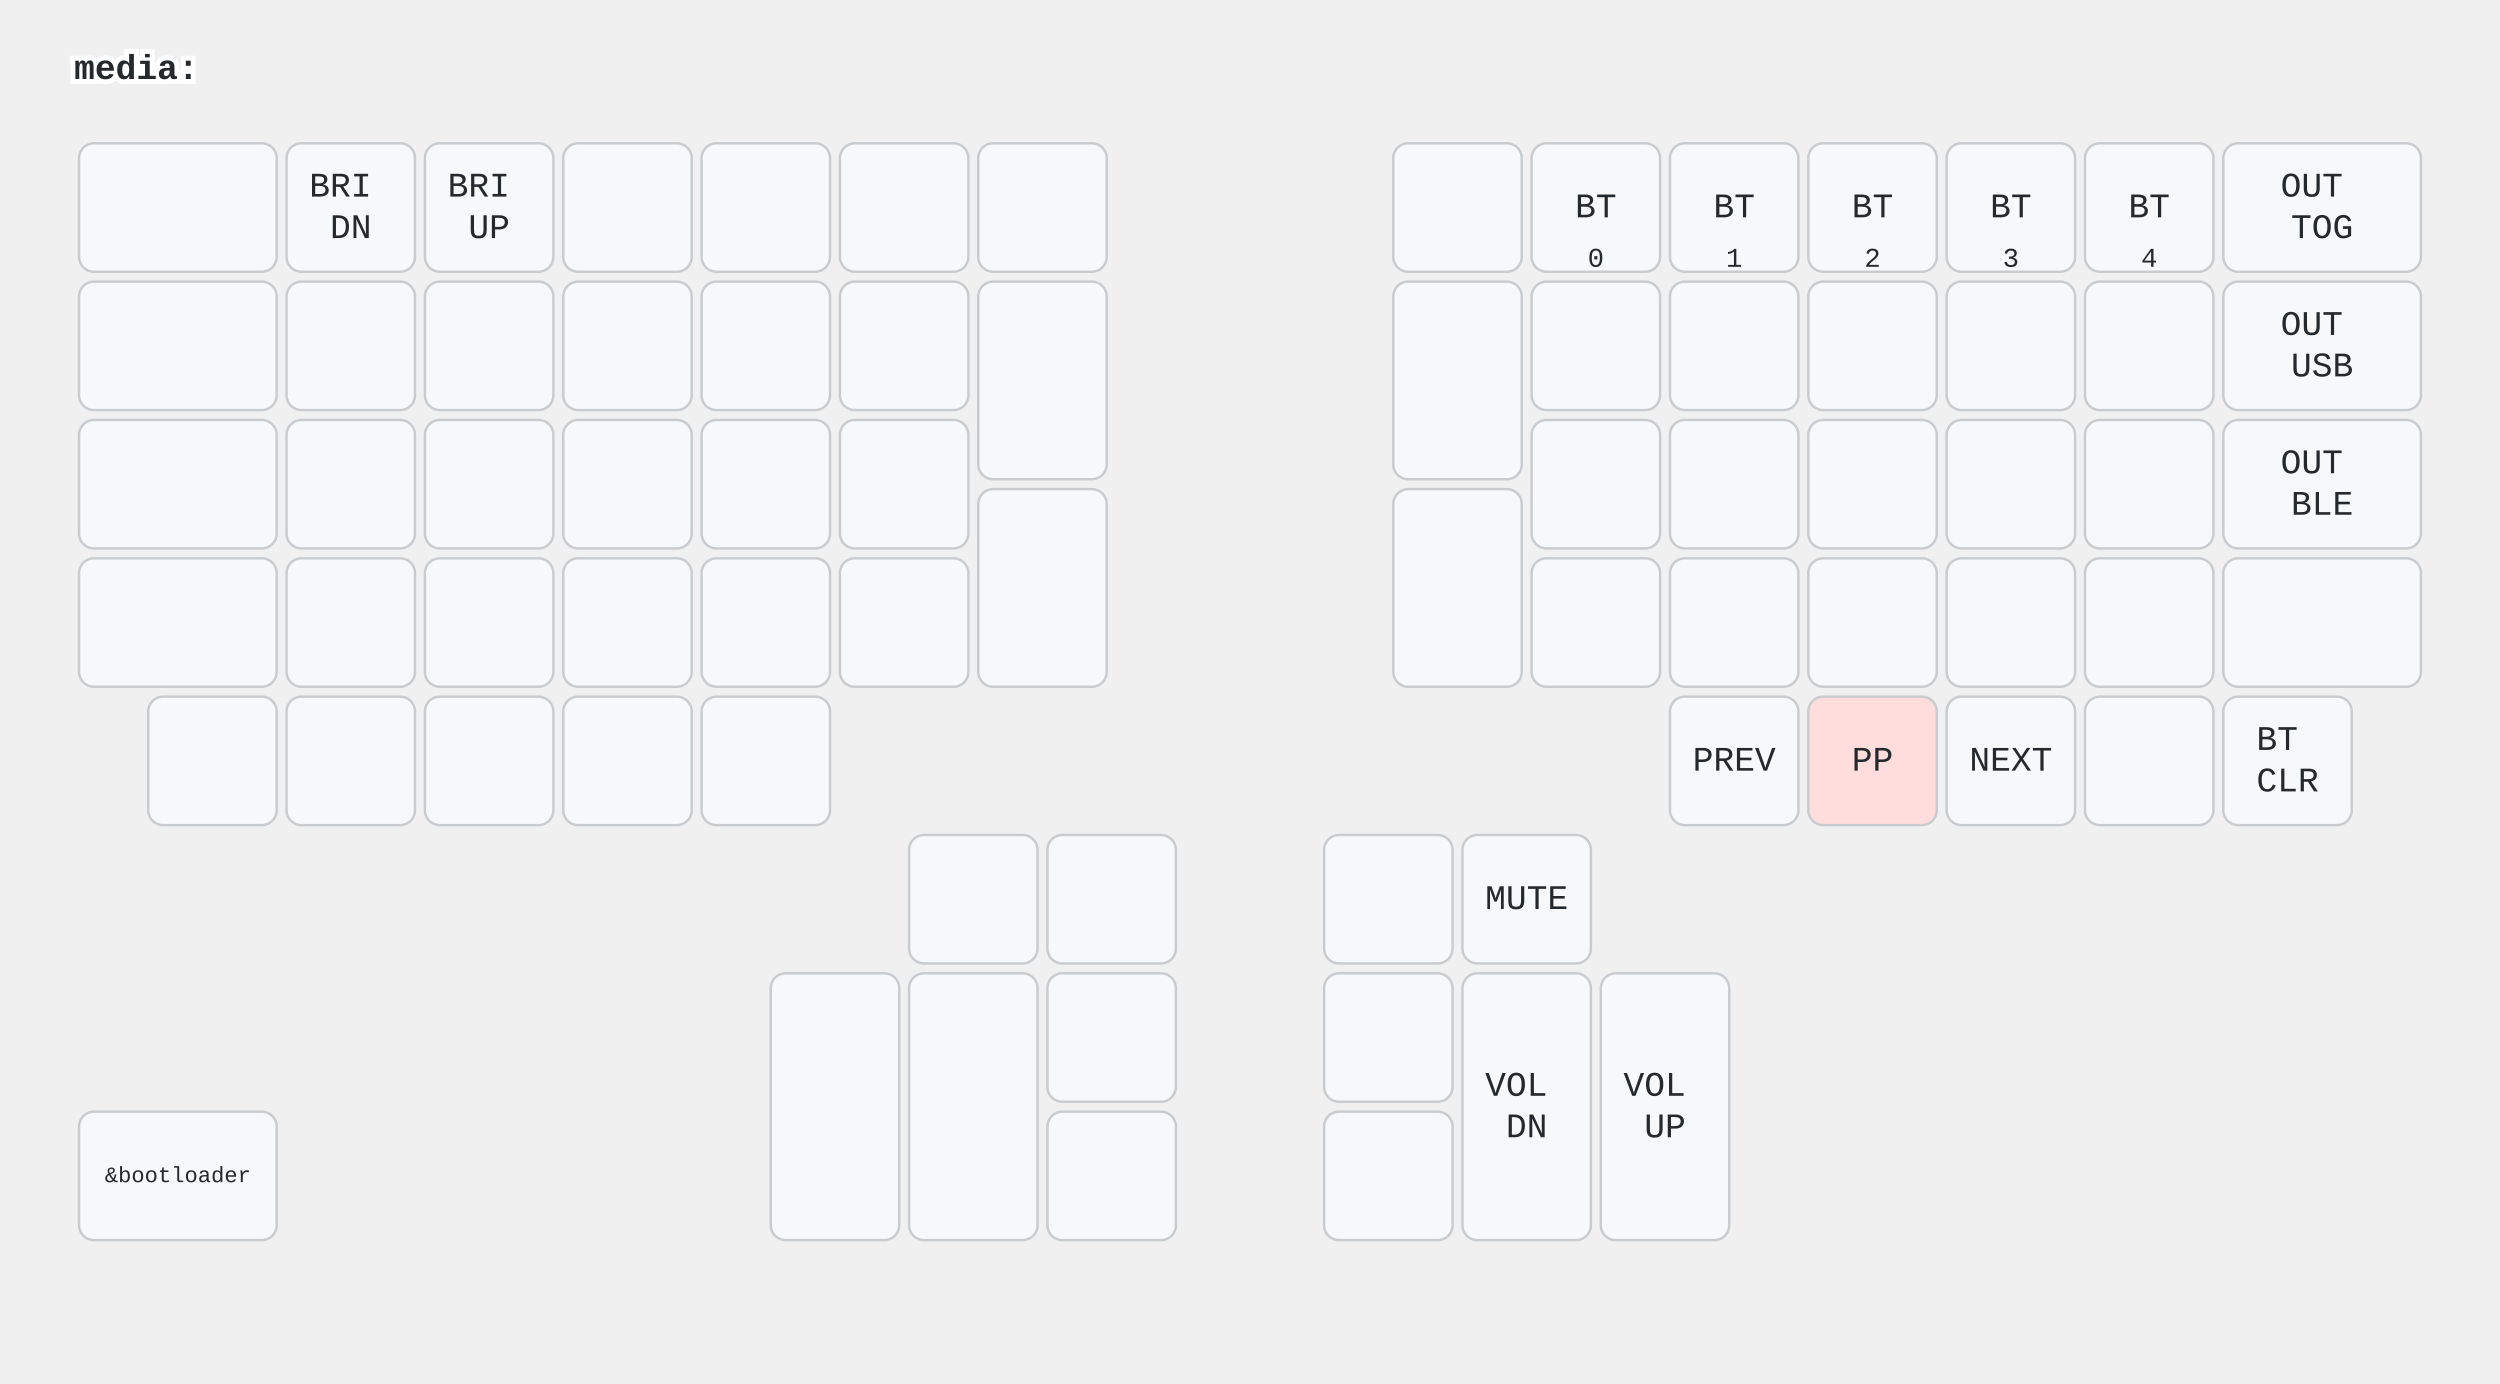
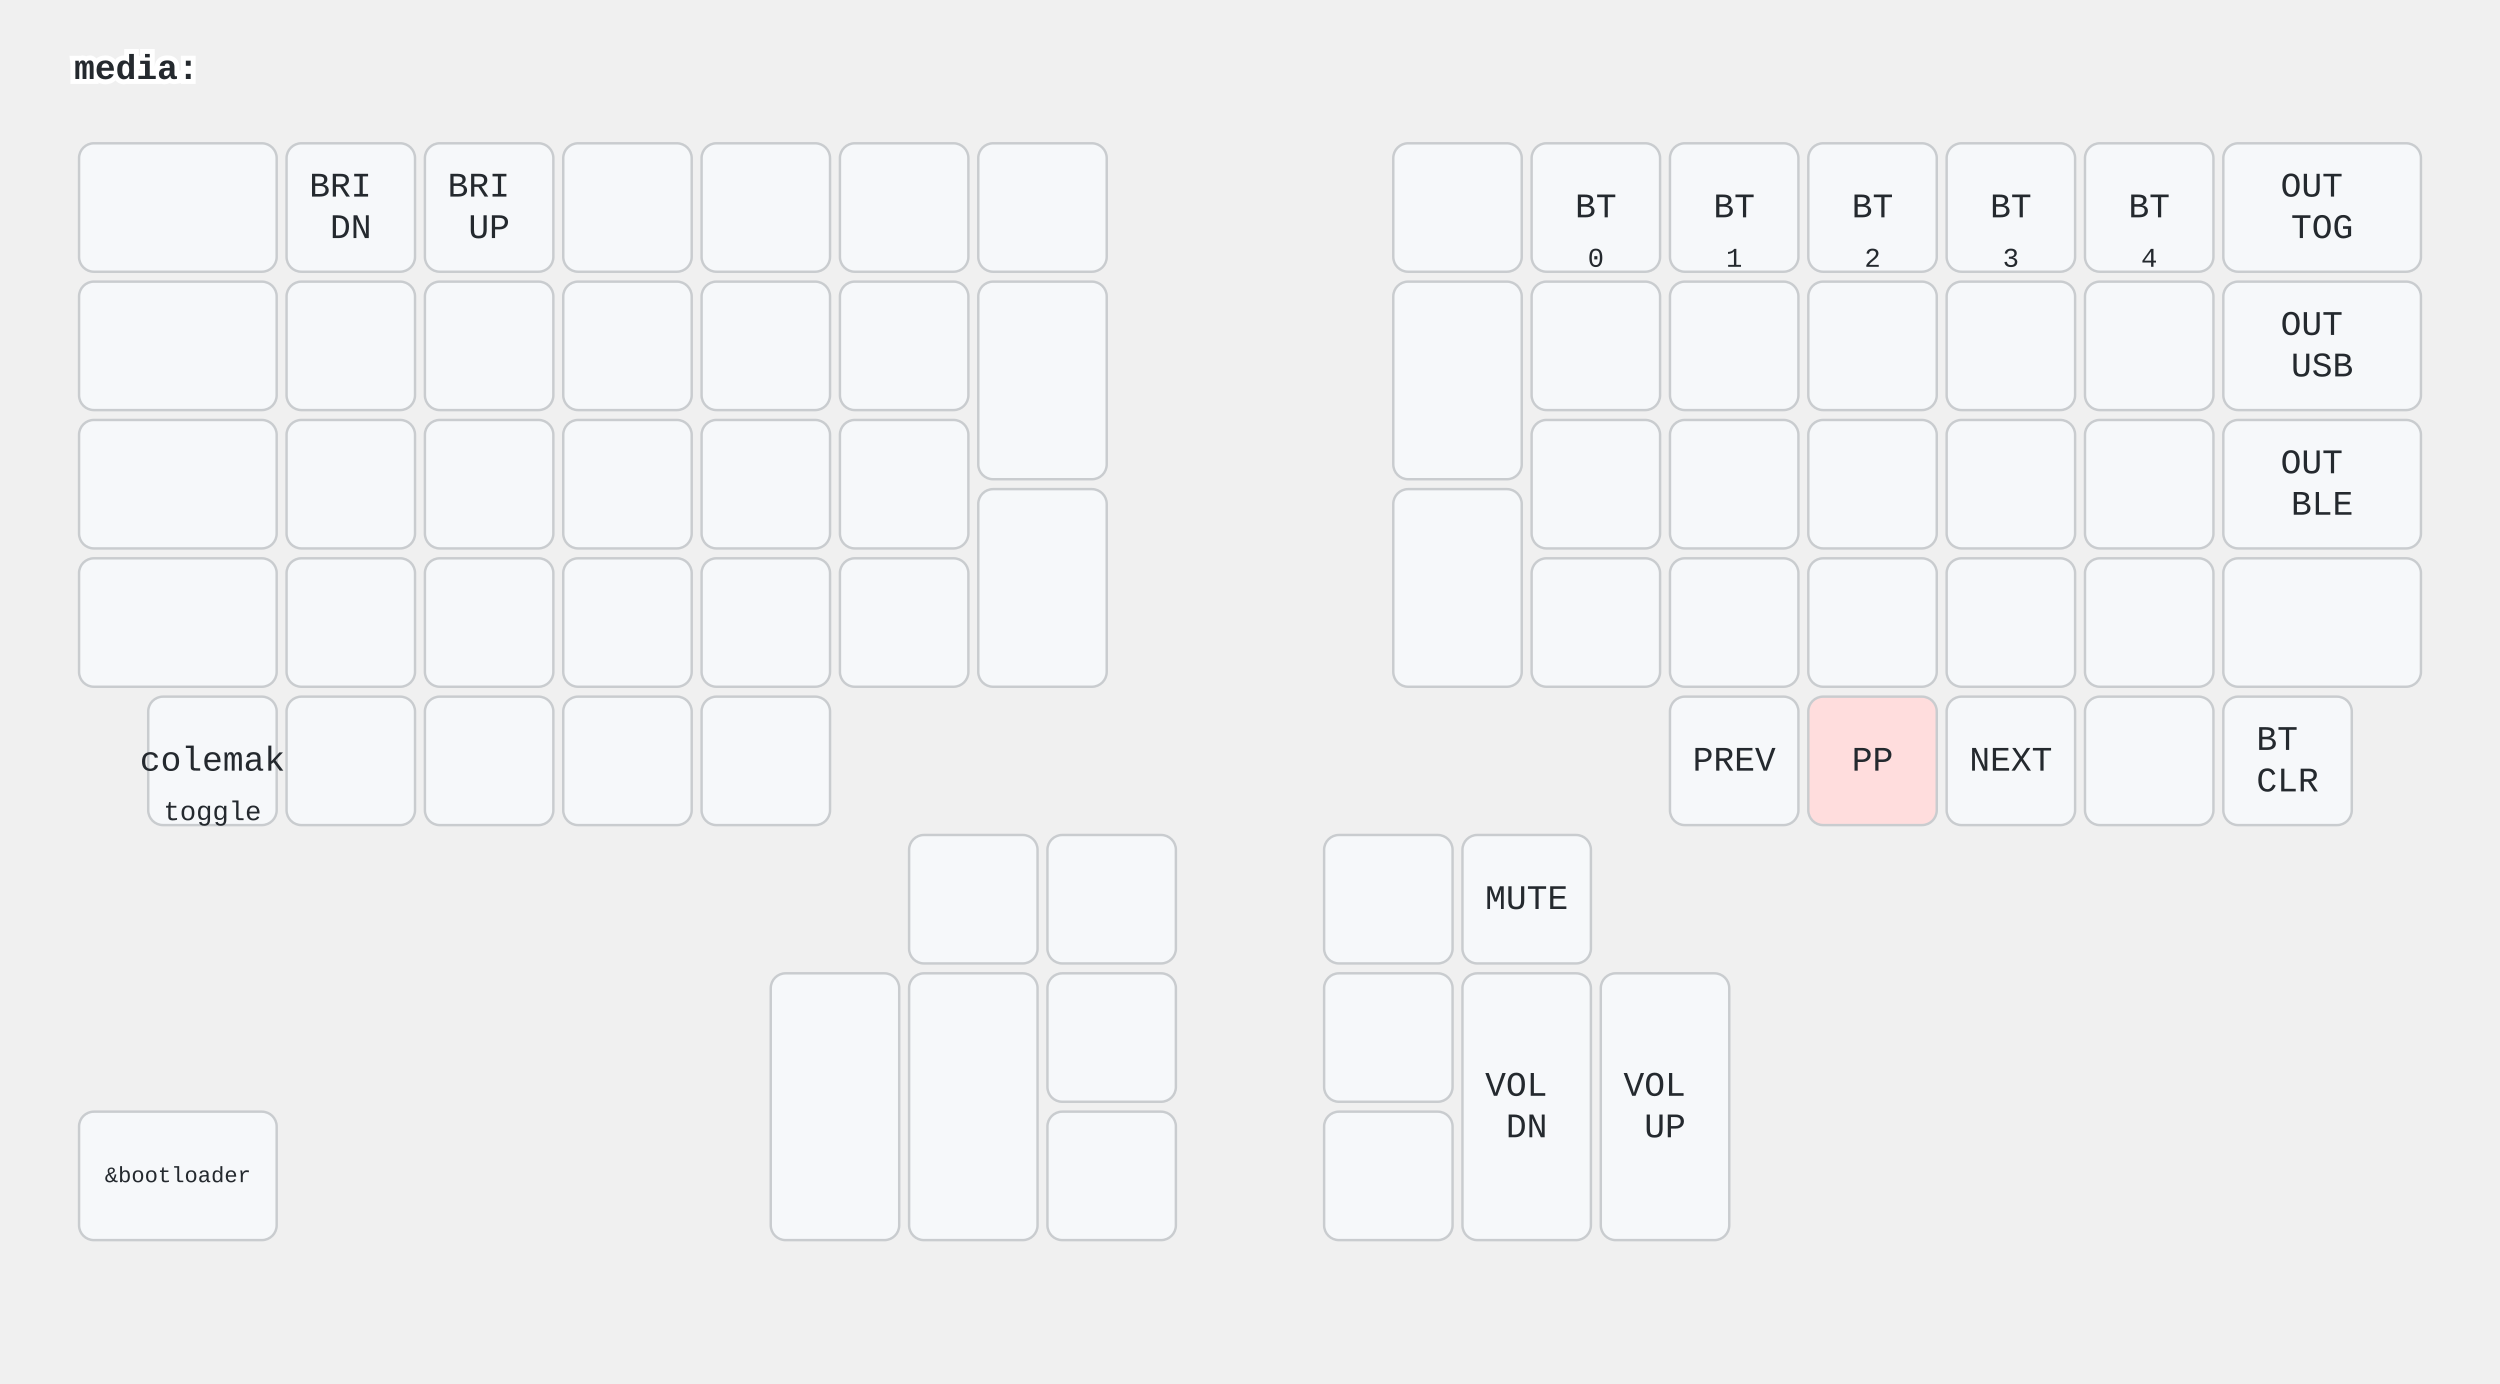
<svg xmlns="http://www.w3.org/2000/svg" width="1012" height="560" viewBox="0 0 1012 560" class="keymap">
  <style>/* inherit to force styles through use tags */
svg path {
    fill: inherit;
}

/* font and background color specifications */
svg.keymap {
    font-family: SFMono-Regular,Consolas,Liberation Mono,Menlo,monospace;
    font-size: 14px;
    font-kerning: normal;
    text-rendering: optimizeLegibility;
    fill: #24292e;
}

/* default key styling */
rect.key {
    fill: #f6f8fa;
}

rect.key, rect.combo {
    stroke: #c9cccf;
    stroke-width: 1;
}

/* default key side styling, only used is draw_key_sides is set */
rect.side {
    filter: brightness(90%);
}

/* color accent for combo boxes */
rect.combo, rect.combo-separate {
    fill: #cdf;
}

/* color accent for held keys */
rect.held, rect.combo.held {
    fill: #fdd;
}

/* color accent for ghost (optional) keys */
rect.ghost, rect.combo.ghost {
    stroke-dasharray: 4, 4;
    stroke-width: 2;
}

text {
    text-anchor: middle;
    dominant-baseline: middle;
}

/* styling for layer labels */
text.label {
    font-weight: bold;
    text-anchor: start;
    stroke: white;
    stroke-width: 4;
    paint-order: stroke;
}

/* styling for optional footer */
text.footer {
    text-anchor: end;
    dominant-baseline: auto;
    stroke: white;
    stroke-width: 4;
    paint-order: stroke;
}

/* styling for combo tap, and key hold/shifted label text */
text.combo, text.hold, text.shifted {
    font-size: 11px;
}

text.hold {
    text-anchor: middle;
    dominant-baseline: auto;
}

text.shifted {
    text-anchor: middle;
    dominant-baseline: hanging;
}

text.layer-activator {
    text-decoration: underline;
}

/* styling for hold/shifted label text in combo box */
text.combo.hold, text.combo.shifted {
    font-size: 8px;
}

/* lighter symbol for transparent keys */
text.trans {
    fill: #7b7e81;
}

/* styling for combo dendrons */
path.combo {
    stroke-width: 1;
    stroke: gray;
    fill: none;
}

/* Start Tabler Icons Cleanup */
/* cannot use height/width with glyphs */
.icon-tabler &gt; path {
    fill: inherit;
    stroke: inherit;
    stroke-width: 2;
}
/* hide tabler's default box */
.icon-tabler &gt; path[stroke="none"][fill="none"] {
    visibility: hidden;
}
/* End Tabler Icons Cleanup */
</style>
  <g transform="translate(30, 0)" class="layer-media">
    <text x="0" y="28" class="label" id="media">media:</text>
    <g transform="translate(0, 56)">
      <g transform="translate(42, 420)" class="key keypos-0">
        <rect rx="6" ry="6" x="-40" y="-26" width="80" height="52" class="key" />
        <text x="0" y="0" class="key tap">
          <tspan style="font-size: 64%">&amp;bootloader</tspan>
        </text>
      </g>
      <g transform="translate(42, 28)" class="key keypos-1">
        <rect rx="6" ry="6" x="-40" y="-26" width="80" height="52" class="key" />
      </g>
      <g transform="translate(112, 28)" class="key keypos-2">
        <rect rx="6" ry="6" x="-26" y="-26" width="52" height="52" class="key" />
        <text x="0" y="0" class="key tap">
          <tspan x="0" dy="-0.6em">BRI</tspan>
          <tspan x="0" dy="1.2em">DN</tspan>
        </text>
      </g>
      <g transform="translate(168, 28)" class="key keypos-3">
        <rect rx="6" ry="6" x="-26" y="-26" width="52" height="52" class="key" />
        <text x="0" y="0" class="key tap">
          <tspan x="0" dy="-0.6em">BRI</tspan>
          <tspan x="0" dy="1.2em">UP</tspan>
        </text>
      </g>
      <g transform="translate(224, 28)" class="key keypos-4">
        <rect rx="6" ry="6" x="-26" y="-26" width="52" height="52" class="key" />
      </g>
      <g transform="translate(280, 28)" class="key keypos-5">
        <rect rx="6" ry="6" x="-26" y="-26" width="52" height="52" class="key" />
      </g>
      <g transform="translate(336, 28)" class="key keypos-6">
        <rect rx="6" ry="6" x="-26" y="-26" width="52" height="52" class="key" />
      </g>
      <g transform="translate(392, 28)" class="key keypos-7">
        <rect rx="6" ry="6" x="-26" y="-26" width="52" height="52" class="key" />
      </g>
      <g transform="translate(560, 28)" class="key keypos-8">
        <rect rx="6" ry="6" x="-26" y="-26" width="52" height="52" class="key" />
      </g>
      <g transform="translate(616, 28)" class="key keypos-9">
        <rect rx="6" ry="6" x="-26" y="-26" width="52" height="52" class="key" />
        <text x="0" y="0" class="key tap">BT</text>
        <text x="0" y="24" class="key hold">0</text>
      </g>
      <g transform="translate(672, 28)" class="key keypos-10">
        <rect rx="6" ry="6" x="-26" y="-26" width="52" height="52" class="key" />
        <text x="0" y="0" class="key tap">BT</text>
        <text x="0" y="24" class="key hold">1</text>
      </g>
      <g transform="translate(728, 28)" class="key keypos-11">
        <rect rx="6" ry="6" x="-26" y="-26" width="52" height="52" class="key" />
        <text x="0" y="0" class="key tap">BT</text>
        <text x="0" y="24" class="key hold">2</text>
      </g>
      <g transform="translate(784, 28)" class="key keypos-12">
        <rect rx="6" ry="6" x="-26" y="-26" width="52" height="52" class="key" />
        <text x="0" y="0" class="key tap">BT</text>
        <text x="0" y="24" class="key hold">3</text>
      </g>
      <g transform="translate(840, 28)" class="key keypos-13">
        <rect rx="6" ry="6" x="-26" y="-26" width="52" height="52" class="key" />
        <text x="0" y="0" class="key tap">BT</text>
        <text x="0" y="24" class="key hold">4</text>
      </g>
      <g transform="translate(910, 28)" class="key keypos-14">
        <rect rx="6" ry="6" x="-40" y="-26" width="80" height="52" class="key" />
        <text x="0" y="0" class="key tap">
          <tspan x="0" dy="-0.6em">OUT</tspan>
          <tspan x="0" dy="1.2em">TOG</tspan>
        </text>
      </g>
      <g transform="translate(42, 84)" class="key keypos-15">
        <rect rx="6" ry="6" x="-40" y="-26" width="80" height="52" class="key" />
      </g>
      <g transform="translate(112, 84)" class="key keypos-16">
        <rect rx="6" ry="6" x="-26" y="-26" width="52" height="52" class="key" />
      </g>
      <g transform="translate(168, 84)" class="key keypos-17">
        <rect rx="6" ry="6" x="-26" y="-26" width="52" height="52" class="key" />
      </g>
      <g transform="translate(224, 84)" class="key keypos-18">
        <rect rx="6" ry="6" x="-26" y="-26" width="52" height="52" class="key" />
      </g>
      <g transform="translate(280, 84)" class="key keypos-19">
        <rect rx="6" ry="6" x="-26" y="-26" width="52" height="52" class="key" />
      </g>
      <g transform="translate(336, 84)" class="key keypos-20">
        <rect rx="6" ry="6" x="-26" y="-26" width="52" height="52" class="key" />
      </g>
      <g transform="translate(392, 98)" class="key keypos-21">
        <rect rx="6" ry="6" x="-26" y="-40" width="52" height="80" class="key" />
      </g>
      <g transform="translate(560, 98)" class="key keypos-22">
        <rect rx="6" ry="6" x="-26" y="-40" width="52" height="80" class="key" />
      </g>
      <g transform="translate(616, 84)" class="key keypos-23">
        <rect rx="6" ry="6" x="-26" y="-26" width="52" height="52" class="key" />
      </g>
      <g transform="translate(672, 84)" class="key keypos-24">
        <rect rx="6" ry="6" x="-26" y="-26" width="52" height="52" class="key" />
      </g>
      <g transform="translate(728, 84)" class="key keypos-25">
        <rect rx="6" ry="6" x="-26" y="-26" width="52" height="52" class="key" />
      </g>
      <g transform="translate(784, 84)" class="key keypos-26">
        <rect rx="6" ry="6" x="-26" y="-26" width="52" height="52" class="key" />
      </g>
      <g transform="translate(840, 84)" class="key keypos-27">
        <rect rx="6" ry="6" x="-26" y="-26" width="52" height="52" class="key" />
      </g>
      <g transform="translate(910, 84)" class="key keypos-28">
        <rect rx="6" ry="6" x="-40" y="-26" width="80" height="52" class="key" />
        <text x="0" y="0" class="key tap">
          <tspan x="0" dy="-0.6em">OUT</tspan>
          <tspan x="0" dy="1.2em">USB</tspan>
        </text>
      </g>
      <g transform="translate(42, 140)" class="key keypos-29">
        <rect rx="6" ry="6" x="-40" y="-26" width="80" height="52" class="key" />
      </g>
      <g transform="translate(112, 140)" class="key keypos-30">
        <rect rx="6" ry="6" x="-26" y="-26" width="52" height="52" class="key" />
      </g>
      <g transform="translate(168, 140)" class="key keypos-31">
        <rect rx="6" ry="6" x="-26" y="-26" width="52" height="52" class="key" />
      </g>
      <g transform="translate(224, 140)" class="key keypos-32">
        <rect rx="6" ry="6" x="-26" y="-26" width="52" height="52" class="key" />
      </g>
      <g transform="translate(280, 140)" class="key keypos-33">
        <rect rx="6" ry="6" x="-26" y="-26" width="52" height="52" class="key" />
      </g>
      <g transform="translate(336, 140)" class="key keypos-34">
        <rect rx="6" ry="6" x="-26" y="-26" width="52" height="52" class="key" />
      </g>
      <g transform="translate(616, 140)" class="key keypos-35">
        <rect rx="6" ry="6" x="-26" y="-26" width="52" height="52" class="key" />
      </g>
      <g transform="translate(672, 140)" class="key keypos-36">
        <rect rx="6" ry="6" x="-26" y="-26" width="52" height="52" class="key" />
      </g>
      <g transform="translate(728, 140)" class="key keypos-37">
        <rect rx="6" ry="6" x="-26" y="-26" width="52" height="52" class="key" />
      </g>
      <g transform="translate(784, 140)" class="key keypos-38">
        <rect rx="6" ry="6" x="-26" y="-26" width="52" height="52" class="key" />
      </g>
      <g transform="translate(840, 140)" class="key keypos-39">
        <rect rx="6" ry="6" x="-26" y="-26" width="52" height="52" class="key" />
      </g>
      <g transform="translate(910, 140)" class="key keypos-40">
        <rect rx="6" ry="6" x="-40" y="-26" width="80" height="52" class="key" />
        <text x="0" y="0" class="key tap">
          <tspan x="0" dy="-0.6em">OUT</tspan>
          <tspan x="0" dy="1.2em">BLE</tspan>
        </text>
      </g>
      <g transform="translate(42, 196)" class="key keypos-41">
        <rect rx="6" ry="6" x="-40" y="-26" width="80" height="52" class="key" />
      </g>
      <g transform="translate(112, 196)" class="key keypos-42">
        <rect rx="6" ry="6" x="-26" y="-26" width="52" height="52" class="key" />
      </g>
      <g transform="translate(168, 196)" class="key keypos-43">
        <rect rx="6" ry="6" x="-26" y="-26" width="52" height="52" class="key" />
      </g>
      <g transform="translate(224, 196)" class="key keypos-44">
        <rect rx="6" ry="6" x="-26" y="-26" width="52" height="52" class="key" />
      </g>
      <g transform="translate(280, 196)" class="key keypos-45">
        <rect rx="6" ry="6" x="-26" y="-26" width="52" height="52" class="key" />
      </g>
      <g transform="translate(336, 196)" class="key keypos-46">
        <rect rx="6" ry="6" x="-26" y="-26" width="52" height="52" class="key" />
      </g>
      <g transform="translate(392, 182)" class="key keypos-47">
        <rect rx="6" ry="6" x="-26" y="-40" width="52" height="80" class="key" />
      </g>
      <g transform="translate(560, 182)" class="key keypos-48">
        <rect rx="6" ry="6" x="-26" y="-40" width="52" height="80" class="key" />
      </g>
      <g transform="translate(616, 196)" class="key keypos-49">
        <rect rx="6" ry="6" x="-26" y="-26" width="52" height="52" class="key" />
      </g>
      <g transform="translate(672, 196)" class="key keypos-50">
        <rect rx="6" ry="6" x="-26" y="-26" width="52" height="52" class="key" />
      </g>
      <g transform="translate(728, 196)" class="key keypos-51">
        <rect rx="6" ry="6" x="-26" y="-26" width="52" height="52" class="key" />
      </g>
      <g transform="translate(784, 196)" class="key keypos-52">
        <rect rx="6" ry="6" x="-26" y="-26" width="52" height="52" class="key" />
      </g>
      <g transform="translate(840, 196)" class="key keypos-53">
        <rect rx="6" ry="6" x="-26" y="-26" width="52" height="52" class="key" />
      </g>
      <g transform="translate(910, 196)" class="key keypos-54">
        <rect rx="6" ry="6" x="-40" y="-26" width="80" height="52" class="key" />
      </g>
      <g transform="translate(56, 252)" class="key keypos-55">
        <rect rx="6" ry="6" x="-26" y="-26" width="52" height="52" class="key" />
+         <text x="0" y="0" class="key tap">colemak</text>
+         <text x="0" y="24" class="key hold">toggle</text>
      </g>
      <g transform="translate(112, 252)" class="key keypos-56">
        <rect rx="6" ry="6" x="-26" y="-26" width="52" height="52" class="key" />
      </g>
      <g transform="translate(168, 252)" class="key keypos-57">
        <rect rx="6" ry="6" x="-26" y="-26" width="52" height="52" class="key" />
      </g>
      <g transform="translate(224, 252)" class="key keypos-58">
        <rect rx="6" ry="6" x="-26" y="-26" width="52" height="52" class="key" />
      </g>
      <g transform="translate(280, 252)" class="key keypos-59">
        <rect rx="6" ry="6" x="-26" y="-26" width="52" height="52" class="key" />
      </g>
      <g transform="translate(672, 252)" class="key keypos-60">
        <rect rx="6" ry="6" x="-26" y="-26" width="52" height="52" class="key" />
        <text x="0" y="0" class="key tap">PREV</text>
      </g>
      <g transform="translate(728, 252)" class="key held keypos-61">
        <rect rx="6" ry="6" x="-26" y="-26" width="52" height="52" class="key held" />
        <text x="0" y="0" class="key held tap">PP</text>
      </g>
      <g transform="translate(784, 252)" class="key keypos-62">
        <rect rx="6" ry="6" x="-26" y="-26" width="52" height="52" class="key" />
        <text x="0" y="0" class="key tap">NEXT</text>
      </g>
      <g transform="translate(840, 252)" class="key keypos-63">
        <rect rx="6" ry="6" x="-26" y="-26" width="52" height="52" class="key" />
      </g>
      <g transform="translate(896, 252)" class="key keypos-64">
        <rect rx="6" ry="6" x="-26" y="-26" width="52" height="52" class="key" />
        <text x="0" y="0" class="key tap">
          <tspan x="0" dy="-0.6em">BT</tspan>
          <tspan x="0" dy="1.2em">CLR</tspan>
        </text>
      </g>
      <g transform="translate(364, 308)" class="key keypos-65">
        <rect rx="6" ry="6" x="-26" y="-26" width="52" height="52" class="key" />
      </g>
      <g transform="translate(420, 308)" class="key keypos-66">
        <rect rx="6" ry="6" x="-26" y="-26" width="52" height="52" class="key" />
      </g>
      <g transform="translate(532, 308)" class="key keypos-67">
        <rect rx="6" ry="6" x="-26" y="-26" width="52" height="52" class="key" />
      </g>
      <g transform="translate(588, 308)" class="key keypos-68">
        <rect rx="6" ry="6" x="-26" y="-26" width="52" height="52" class="key" />
        <text x="0" y="0" class="key tap">MUTE</text>
      </g>
      <g transform="translate(308, 392)" class="key keypos-69">
        <rect rx="6" ry="6" x="-26" y="-54" width="52" height="108" class="key" />
      </g>
      <g transform="translate(364, 392)" class="key keypos-70">
        <rect rx="6" ry="6" x="-26" y="-54" width="52" height="108" class="key" />
      </g>
      <g transform="translate(420, 364)" class="key keypos-71">
        <rect rx="6" ry="6" x="-26" y="-26" width="52" height="52" class="key" />
      </g>
      <g transform="translate(532, 364)" class="key keypos-72">
        <rect rx="6" ry="6" x="-26" y="-26" width="52" height="52" class="key" />
      </g>
      <g transform="translate(588, 392)" class="key keypos-73">
        <rect rx="6" ry="6" x="-26" y="-54" width="52" height="108" class="key" />
        <text x="0" y="0" class="key tap">
          <tspan x="0" dy="-0.6em">VOL</tspan>
          <tspan x="0" dy="1.2em">DN</tspan>
        </text>
      </g>
      <g transform="translate(644, 392)" class="key keypos-74">
        <rect rx="6" ry="6" x="-26" y="-54" width="52" height="108" class="key" />
        <text x="0" y="0" class="key tap">
          <tspan x="0" dy="-0.6em">VOL</tspan>
          <tspan x="0" dy="1.2em">UP</tspan>
        </text>
      </g>
      <g transform="translate(420, 420)" class="key keypos-75">
        <rect rx="6" ry="6" x="-26" y="-26" width="52" height="52" class="key" />
      </g>
      <g transform="translate(532, 420)" class="key keypos-76">
        <rect rx="6" ry="6" x="-26" y="-26" width="52" height="52" class="key" />
      </g>
    </g>
  </g>
</svg>
